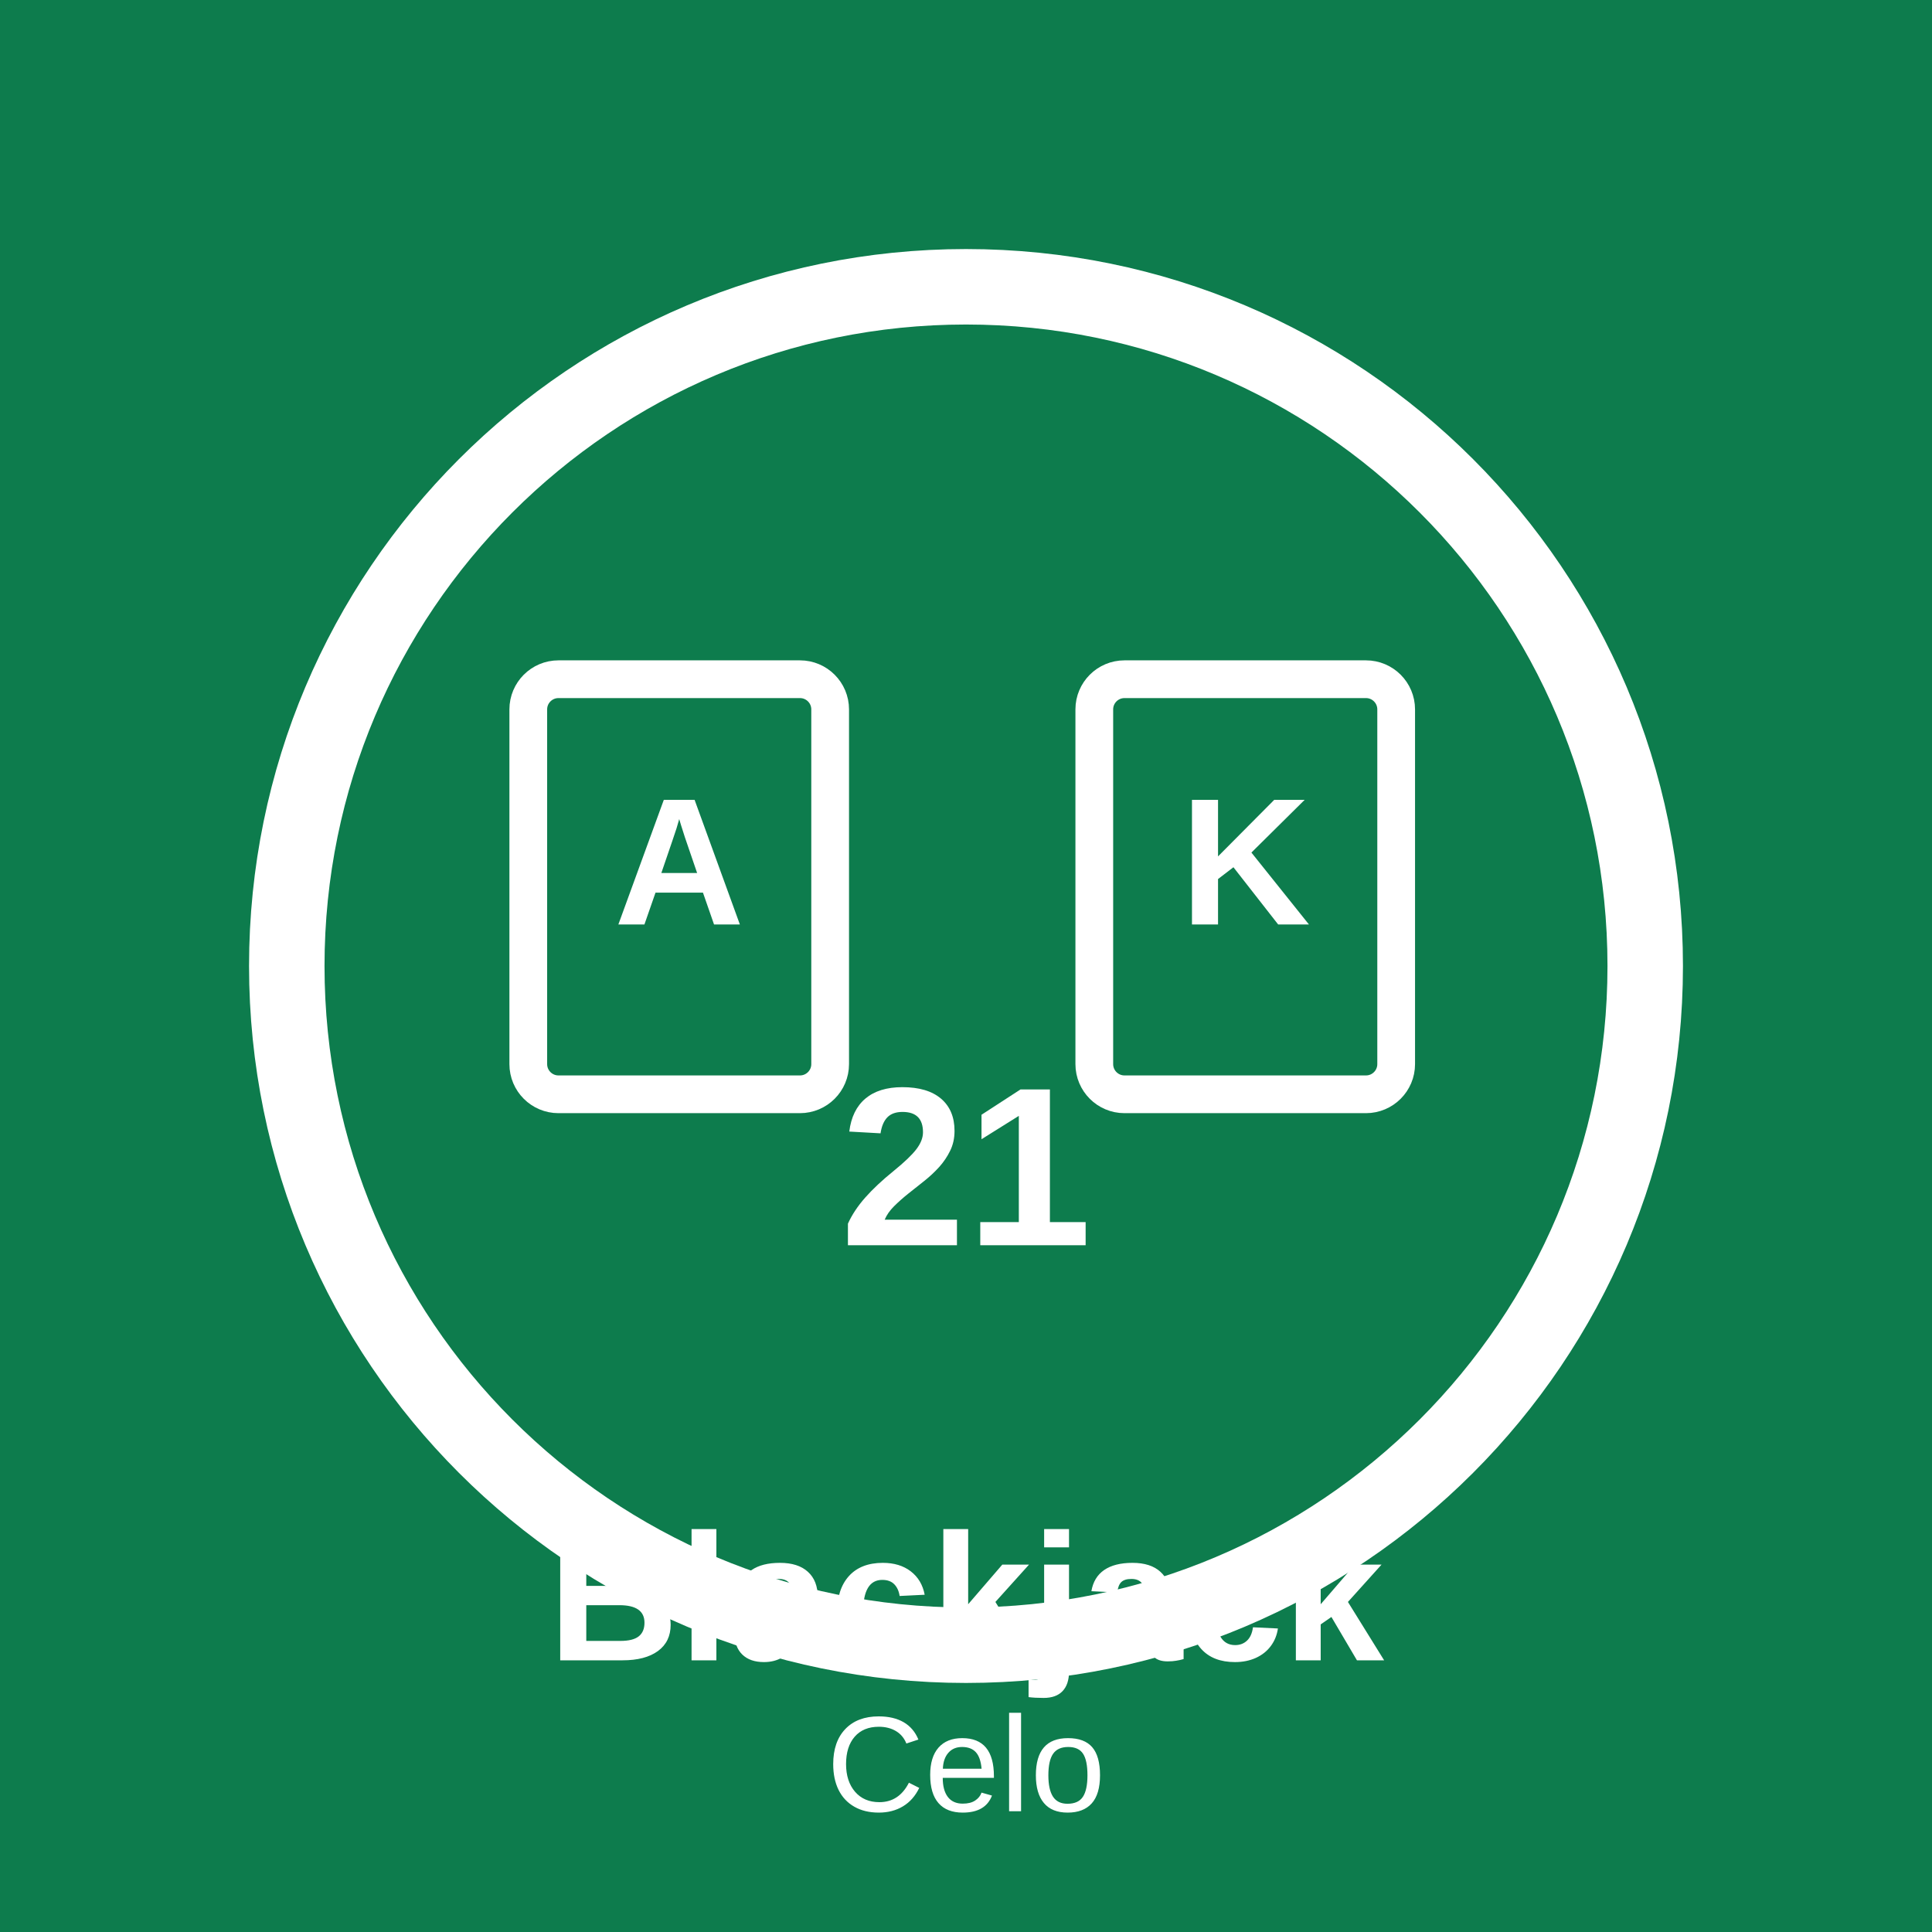
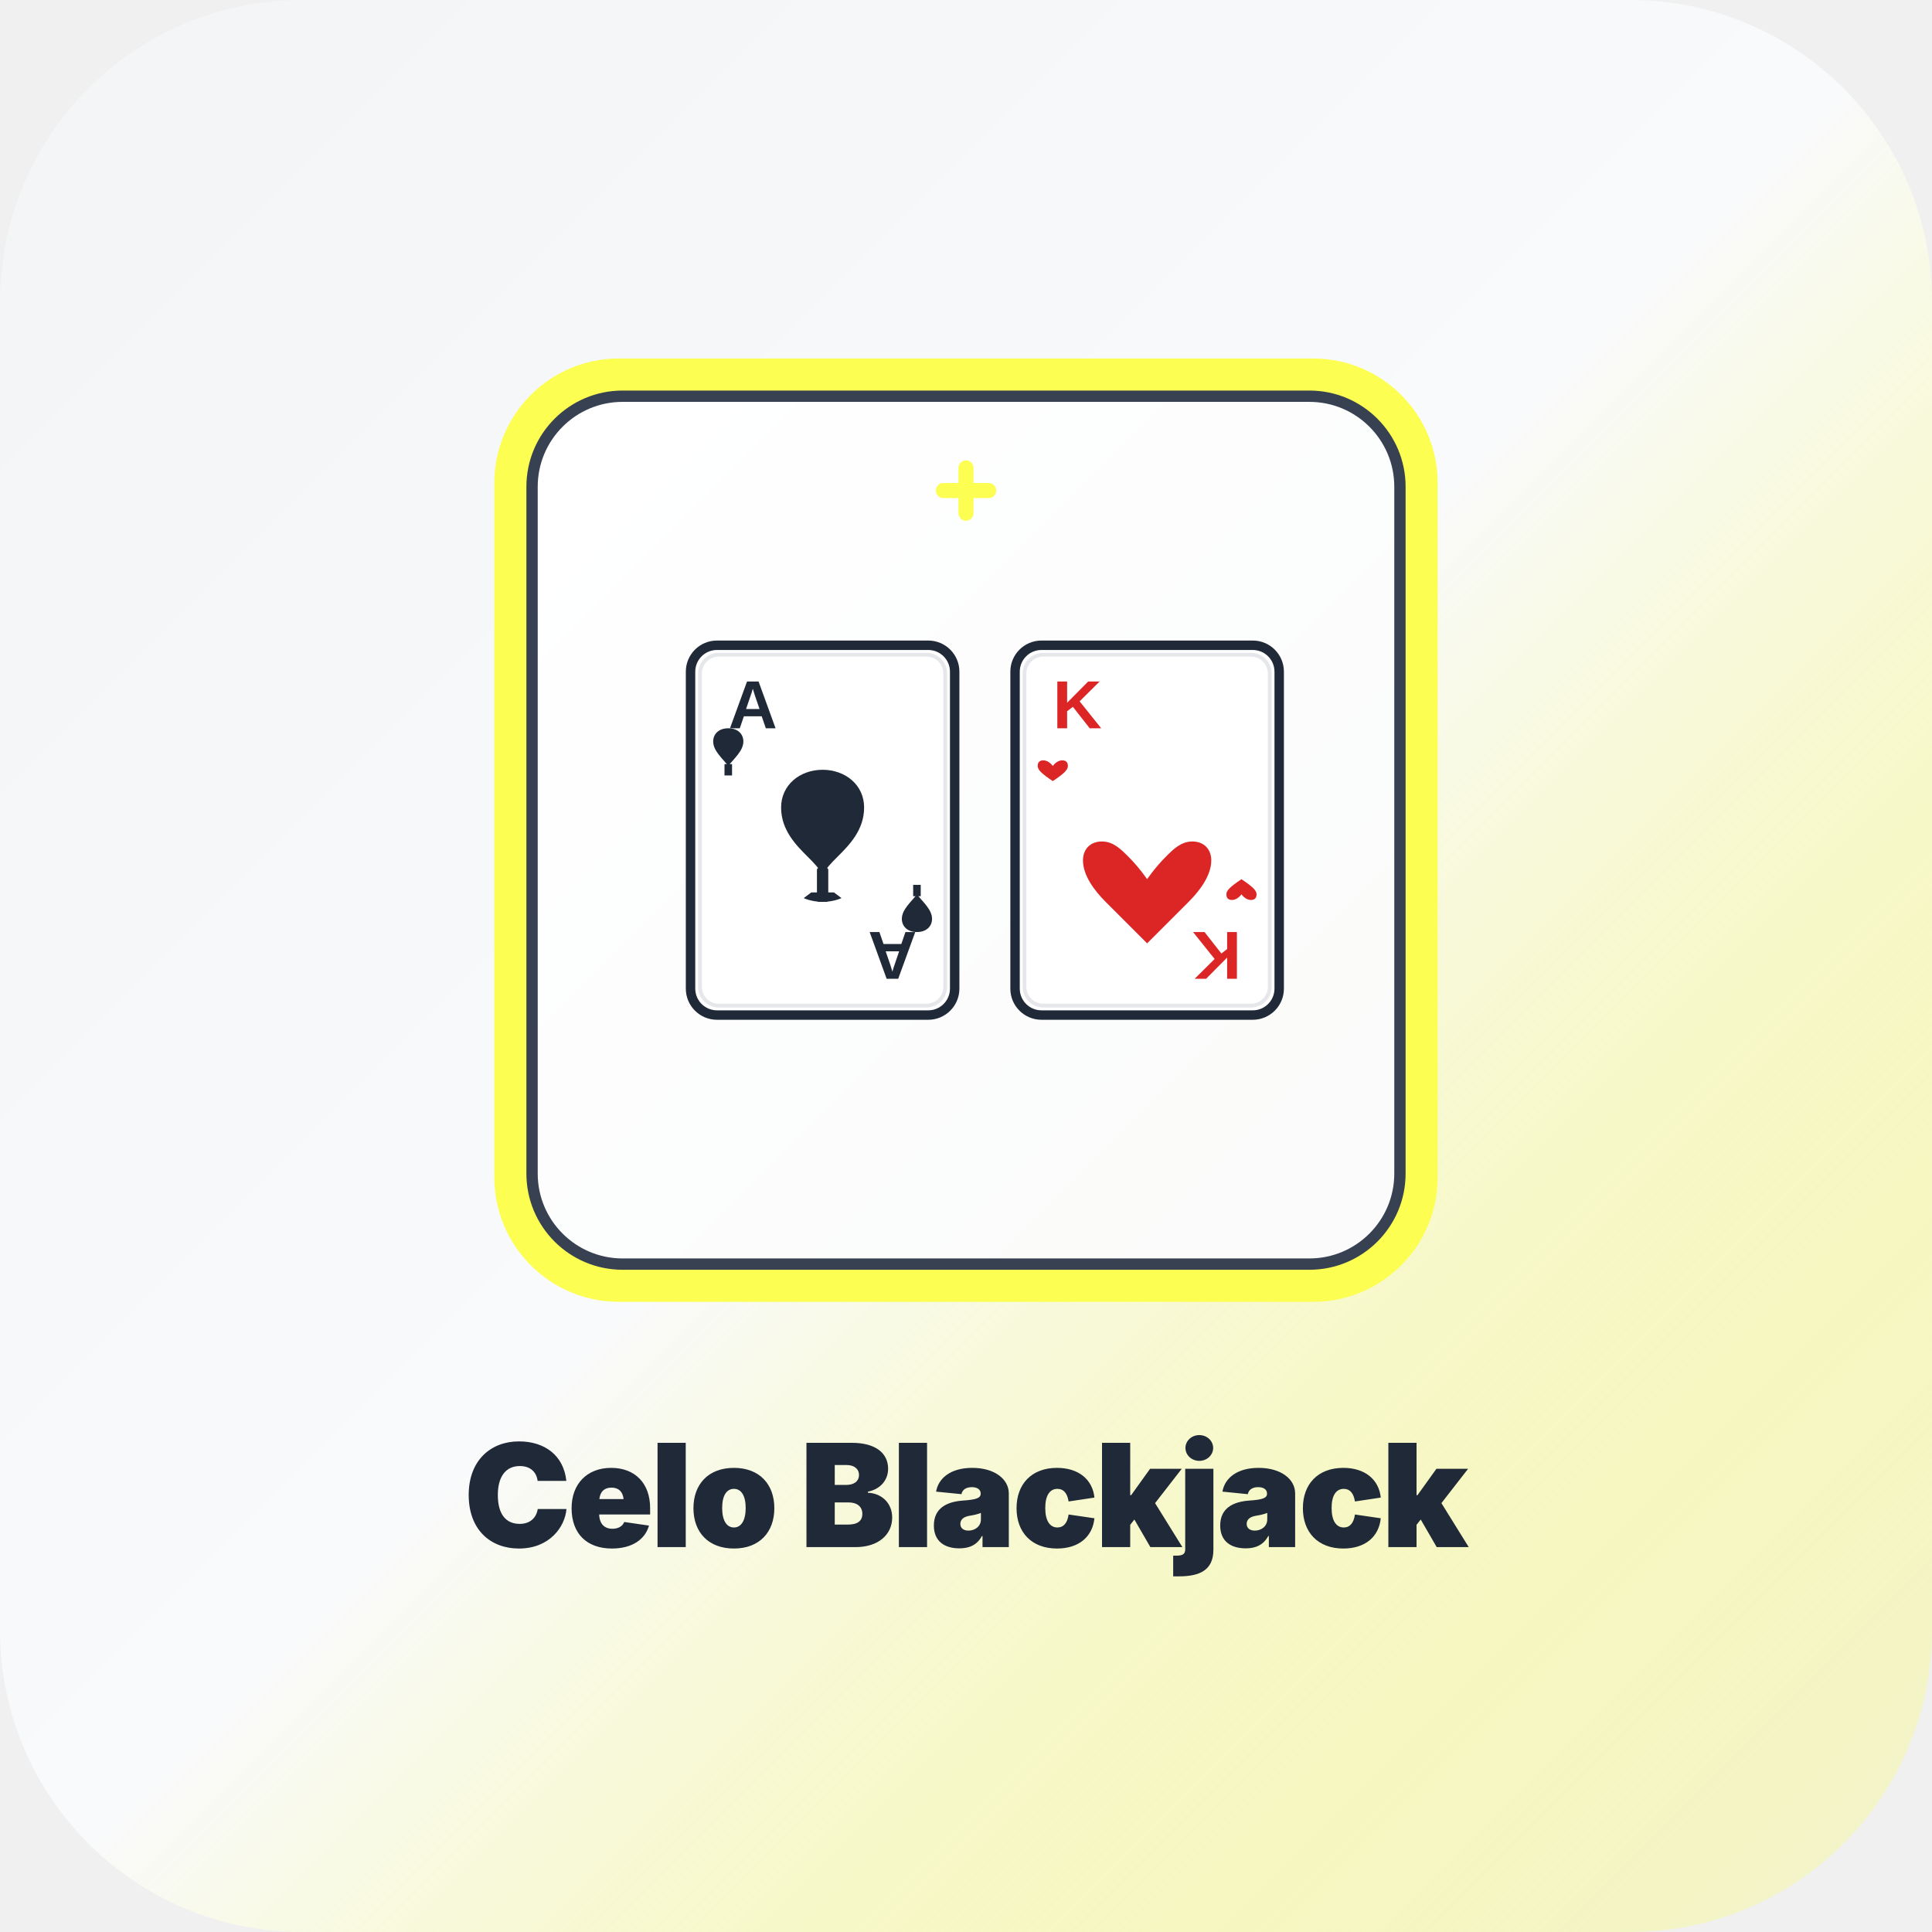
- <svg xmlns="http://www.w3.org/2000/svg" width="512" height="512" viewBox="0 0 512 512" fill="none">
-   <rect width="512" height="512" fill="#0D7C4D" />
-   <circle cx="256" cy="256" r="180" stroke="white" stroke-width="20" fill="none" />
-   <rect x="140" y="180" width="80" height="110" rx="8" stroke="white" stroke-width="10" fill="none" />
-   <text x="180" y="245" font-family="Arial, sans-serif" font-size="48" font-weight="bold" fill="white" text-anchor="middle">A</text>
-   <rect x="290" y="180" width="80" height="110" rx="8" stroke="white" stroke-width="10" fill="none" />
-   <text x="330" y="245" font-family="Arial, sans-serif" font-size="48" font-weight="bold" fill="white" text-anchor="middle">K</text>
-   <text x="256" y="330" font-family="Arial, sans-serif" font-size="60" font-weight="bold" fill="white" text-anchor="middle">21</text>
-   <text x="256" y="440" font-family="Arial, sans-serif" font-size="48" font-weight="bold" fill="white" text-anchor="middle">Blackjack</text>
-   <text x="256" y="480" font-family="Arial, sans-serif" font-size="36" font-weight="normal" fill="white" text-anchor="middle">Celo</text>
+ <svg xmlns="http://www.w3.org/2000/svg" width="512" height="512" viewBox="0 0 512 512">
+   <defs>
+     <linearGradient id="iconBg" x1="0%" y1="0%" x2="100%" y2="100%">
+       <stop offset="0%" style="stop-color:#f3f4f6;stop-opacity:1" />
+       <stop offset="50%" style="stop-color:#f9fafb;stop-opacity:1" />
+       <stop offset="100%" style="stop-color:#FCFF52;stop-opacity:0.2" />
+     </linearGradient>
+     <linearGradient id="iconCardBg" x1="0%" y1="0%" x2="100%" y2="100%">
+       <stop offset="0%" style="stop-color:#ffffff;stop-opacity:0.95" />
+       <stop offset="100%" style="stop-color:#f9fafb;stop-opacity:0.95" />
+     </linearGradient>
+   </defs>
+   <rect width="512" height="512" rx="80" fill="url(#iconBg)" />
+   <g transform="translate(256, 220)">
+     <rect x="-120" y="-120" width="240" height="240" rx="28" fill="none" stroke="#FCFF52" stroke-width="10" />
+     <rect x="-115" y="-115" width="230" height="230" rx="24" fill="url(#iconCardBg)" stroke="#374151" stroke-width="3" />
+     <g transform="translate(-73, -49)">
+       <g>
+         <rect x="0" y="0" width="70" height="98" rx="7" fill="#ffffff" stroke="#1f2937" stroke-width="2.5" />
+         <rect x="2.5" y="2.5" width="65" height="93" rx="5" fill="none" stroke="#e5e7eb" stroke-width="1" />
+         <text x="10" y="22" font-size="18" fill="#1f2937" font-family="Arial" font-weight="bold">A</text>
+         <g transform="translate(10, 28)">
+           <path d="M0 -6 C-2.5 -6 -4 -4.5 -4 -2.5 C-4 0 -1.5 2 0 4 C1.5 2 4 0 4 -2.5 C4 -4.5 2.5 -6 0 -6 Z" fill="#1f2937" />
+           <rect x="-1" y="3.5" width="2" height="3" fill="#1f2937" />
+         </g>
+         <g transform="translate(35, 49)">
+           <path d="M0 -16 C-6 -16 -11 -12 -11 -6 C-11 0 -7 4 -4 7 C-2 9 -1 10 0 12 C1 10 2 9 4 7 C7 4 11 0 11 -6 C11 -12 6 -16 0 -16 Z" fill="#1f2937" />
+           <rect x="-1.5" y="10" width="3" height="9" rx="0.5" fill="#1f2937" />
+           <path d="M-5 18 C-5 18 -3 19 0 19 C3 19 5 18 5 18 L3 16.5 L-3 16.5 Z" fill="#1f2937" />
+         </g>
+         <g transform="translate(70, 98) rotate(180)">
+           <text x="10" y="22" font-size="18" fill="#1f2937" font-family="Arial" font-weight="bold">A</text>
+           <g transform="translate(10, 28)">
+             <path d="M0 -6 C-2.5 -6 -4 -4.5 -4 -2.5 C-4 0 -1.5 2 0 4 C1.5 2 4 0 4 -2.5 C4 -4.5 2.5 -6 0 -6 Z" fill="#1f2937" />
+             <rect x="-1" y="3.5" width="2" height="3" fill="#1f2937" />
+           </g>
+         </g>
+       </g>
+       <g transform="translate(86, 0)">
+         <rect x="0" y="0" width="70" height="98" rx="7" fill="#ffffff" stroke="#1f2937" stroke-width="2.5" />
+         <rect x="2.5" y="2.5" width="65" height="93" rx="5" fill="none" stroke="#e5e7eb" stroke-width="1" />
+         <text x="10" y="22" font-size="18" fill="#dc2626" font-family="Arial" font-weight="bold">K</text>
+         <g transform="translate(10, 29)">
+           <path d="M0 3 C0 3 -1 1.5 -2.5 1.5 C-3.5 1.5 -4 2 -4 3 C-4 4 -3 5 0 7 C3 5 4 4 4 3 C4 2 3.5 1.5 2.5 1.5 C1 1.5 0 3 0 3 Z" fill="#dc2626" />
+         </g>
+         <g transform="translate(35, 49)">
+           <path d="M0 13 C0 13 -2 10 -5 7 C-7 5 -9 3 -12 3 C-15 3 -17 5 -17 8 C-17 12 -14 16 -11 19 C-7 23 -3 27 0 30 C3 27 7 23 11 19 C14 16 17 12 17 8 C17 5 15 3 12 3 C9 3 7 5 5 7 C2 10 0 13 0 13 Z" fill="#dc2626" />
+         </g>
+         <g transform="translate(70, 98) rotate(180)">
+           <text x="10" y="22" font-size="18" fill="#dc2626" font-family="Arial" font-weight="bold">K</text>
+           <g transform="translate(10, 29)">
+             <path d="M0 3 C0 3 -1 1.5 -2.5 1.5 C-3.5 1.5 -4 2 -4 3 C-4 4 -3 5 0 7 C3 5 4 4 4 3 C4 2 3.5 1.5 2.5 1.5 C1 1.5 0 3 0 3 Z" fill="#dc2626" />
+           </g>
+         </g>
+       </g>
+     </g>
+     <g transform="translate(0, -90)">
+       <line x1="0" y1="-6" x2="0" y2="6" stroke="#FCFF52" stroke-width="4" stroke-linecap="round" />
+       <line x1="-6" y1="0" x2="6" y2="0" stroke="#FCFF52" stroke-width="4" stroke-linecap="round" />
+     </g>
+   </g>
+   <text x="256" y="410" font-size="38" fill="#1f2937" font-family="system-ui, -apple-system, sans-serif" font-weight="900" text-anchor="middle" letter-spacing="-1">Celo Blackjack</text>
</svg>
